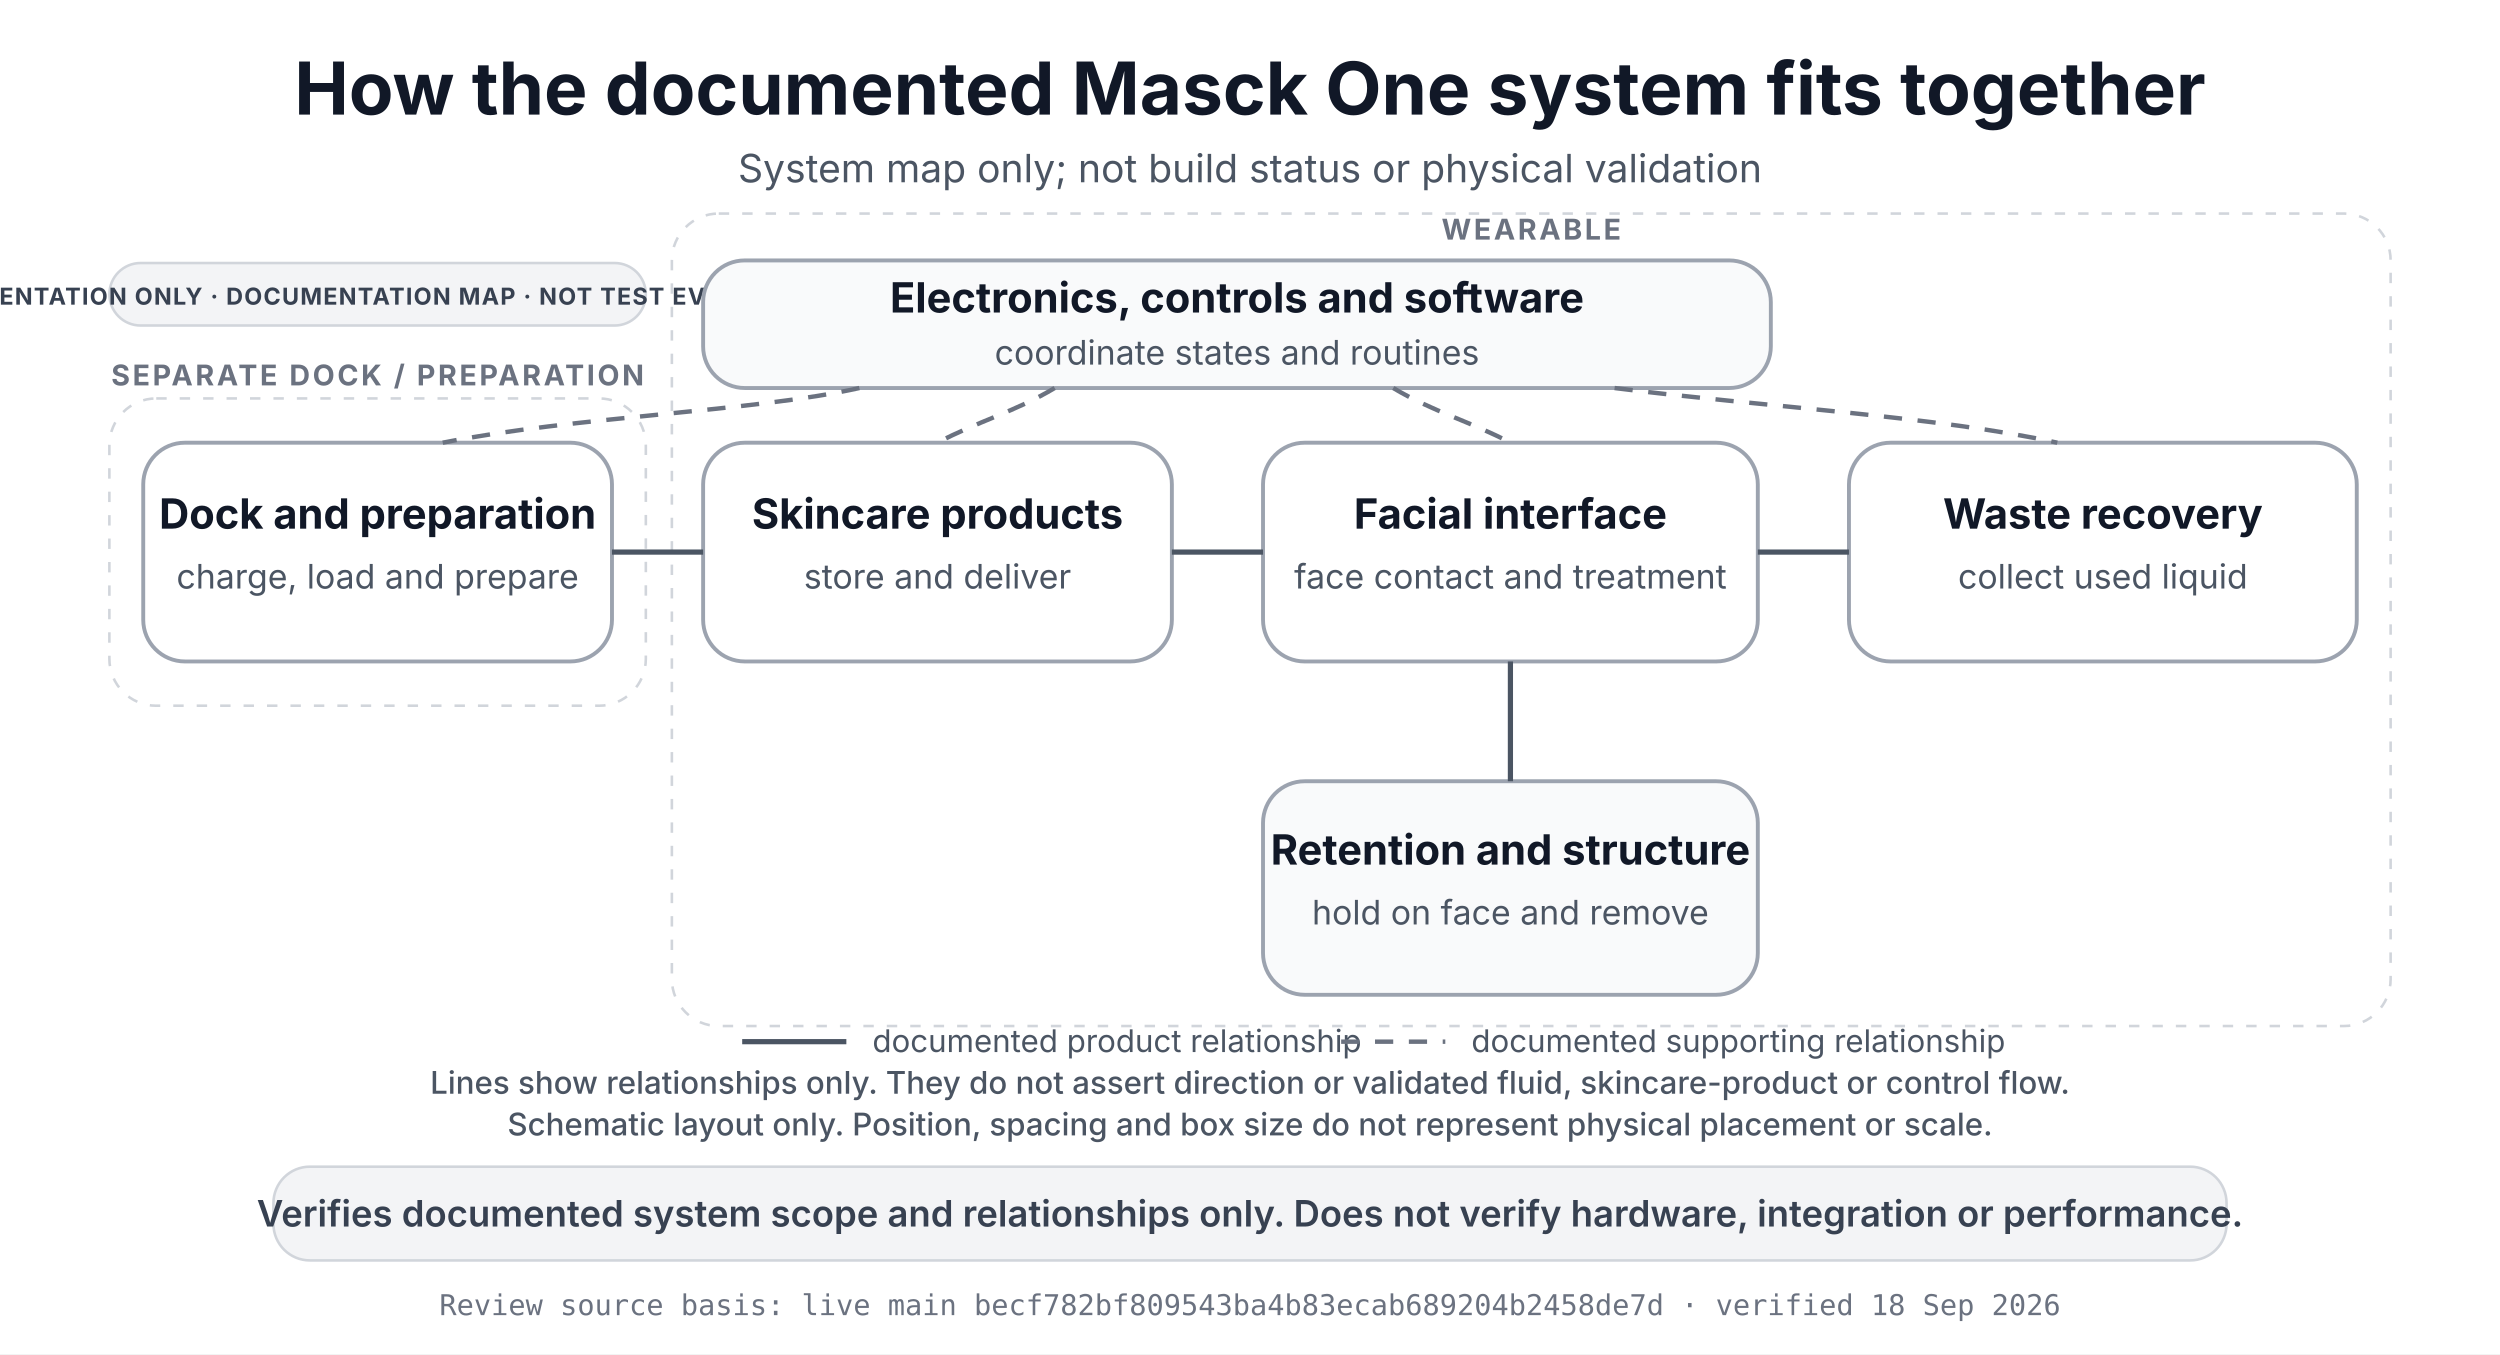
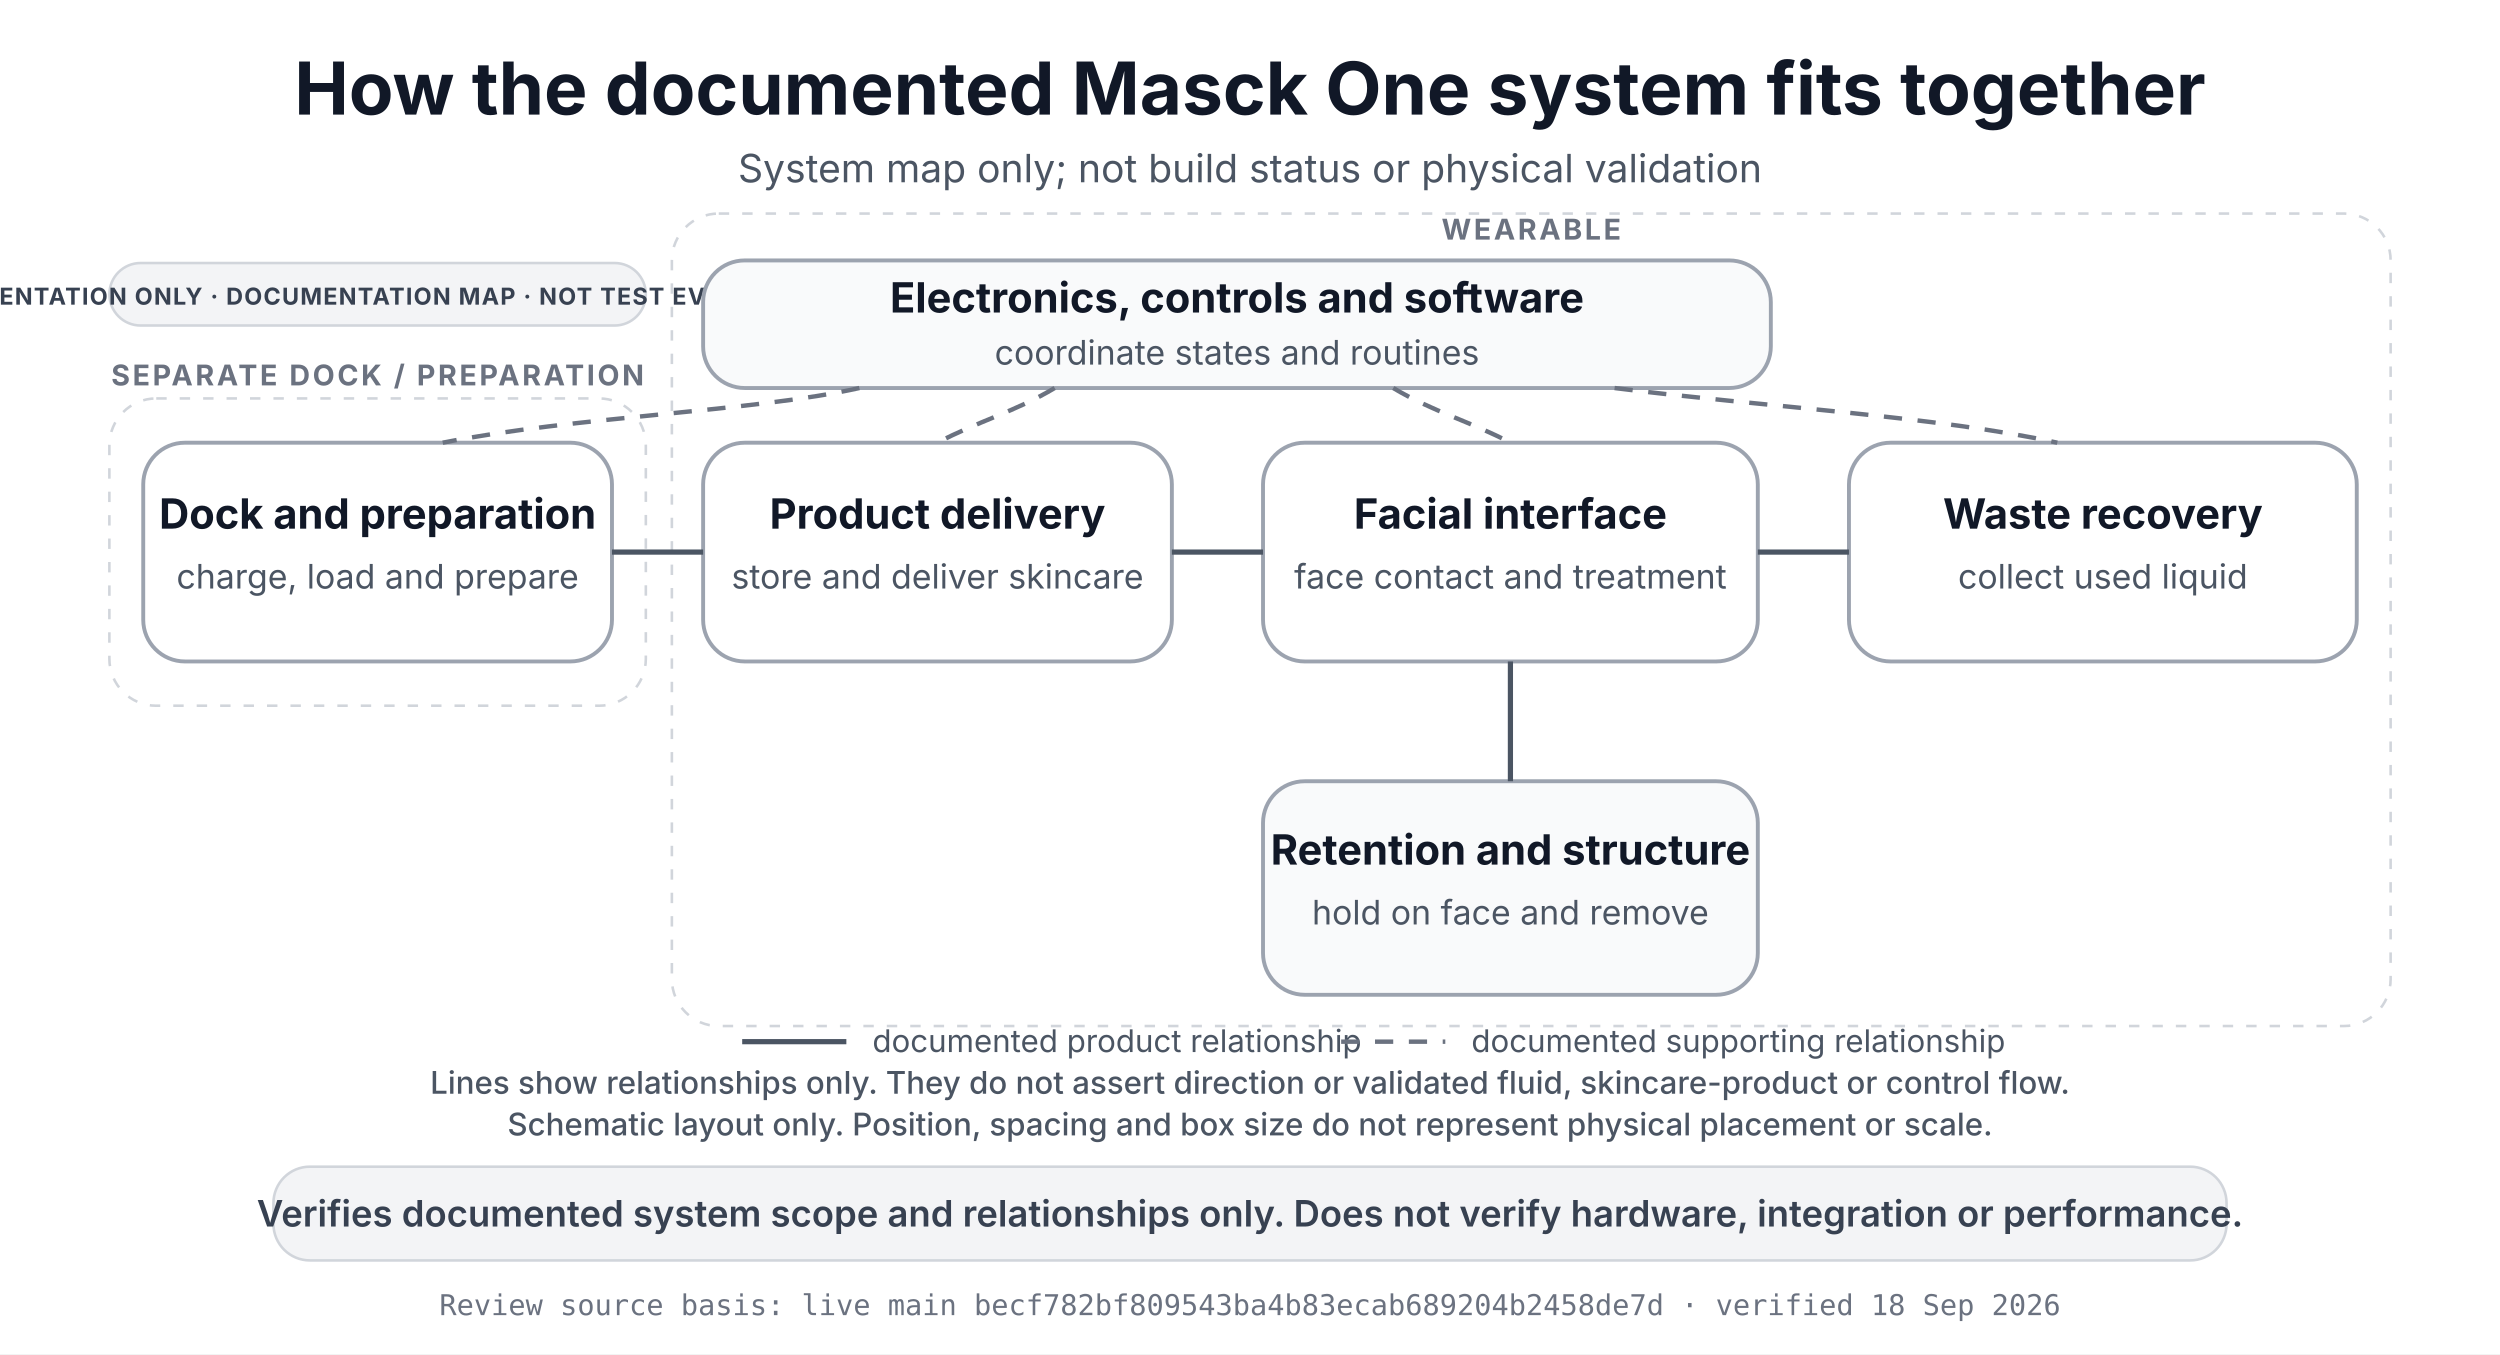
<svg xmlns="http://www.w3.org/2000/svg" width="960" height="520" viewBox="0 0 960 520" role="img" aria-labelledby="title desc">
  <defs>
    <style>
      .title { font: 700 28px system-ui, -apple-system, BlinkMacSystemFont, 'Segoe UI', sans-serif; fill: #111827; }
      .subtitle { font: 400 15px system-ui, -apple-system, BlinkMacSystemFont, 'Segoe UI', sans-serif; fill: #4b5563; }
      .badge { font: 700 9px system-ui, -apple-system, BlinkMacSystemFont, 'Segoe UI', sans-serif; fill: #374151; text-anchor: middle; letter-spacing: 0.45px; }
      .zone { font: 700 11px system-ui, -apple-system, BlinkMacSystemFont, 'Segoe UI', sans-serif; fill: #6b7280; text-anchor: middle; letter-spacing: 1px; }
      .node-title { font: 650 16px system-ui, -apple-system, BlinkMacSystemFont, 'Segoe UI', sans-serif; fill: #111827; text-anchor: middle; }
      .node-sub { font: 400 13px system-ui, -apple-system, BlinkMacSystemFont, 'Segoe UI', sans-serif; fill: #4b5563; text-anchor: middle; }
      .legend { font: 400 12px system-ui, -apple-system, BlinkMacSystemFont, 'Segoe UI', sans-serif; fill: #4b5563; }
      .boundary-note { font: 500 12px system-ui, -apple-system, BlinkMacSystemFont, 'Segoe UI', sans-serif; fill: #4b5563; text-anchor: middle; }
      .footer { font: 600 14px system-ui, -apple-system, BlinkMacSystemFont, 'Segoe UI', sans-serif; fill: #374151; text-anchor: middle; }
      .source { font: 500 11px ui-monospace, SFMono-Regular, Menlo, Consolas, monospace; fill: #6b7280; text-anchor: middle; }
      .box { fill: #ffffff; stroke: #9ca3af; stroke-width: 1.5; rx: 16; }
      .support { fill: #f9fafb; stroke: #9ca3af; stroke-width: 1.5; rx: 16; }
      .zone-box { fill: none; stroke: #d1d5db; stroke-width: 1; stroke-dasharray: 4 5; rx: 18; }
      .relationship { fill: none; stroke: #4b5563; stroke-width: 2; }
      .support-relationship { fill: none; stroke: #6b7280; stroke-width: 1.7; stroke-dasharray: 7 6; }
      .legend-solid { fill: none; stroke: #4b5563; stroke-width: 2; }
      .legend-dashed { fill: none; stroke: #6b7280; stroke-width: 1.7; stroke-dasharray: 7 6; }
    </style>
  </defs>
  <rect width="960" height="520" fill="#ffffff" />
  <text x="480" y="44" class="title" text-anchor="middle">How the documented Masck One system fits together</text>
  <text x="480" y="70" class="subtitle" text-anchor="middle">System map only; not build status or physical validation</text>
  <rect x="42" y="101" width="206" height="24" rx="12" fill="#f3f4f6" stroke="#d1d5db" />
  <text x="145" y="117" class="badge">ORIENTATION ONLY · DOCUMENTATION MAP · NOT TEST EVIDENCE</text>
  <rect x="42" y="153" width="206" height="118" class="zone-box" />
  <text x="145" y="148" class="zone">SEPARATE DOCK / PREPARATION</text>
  <rect x="258" y="82" width="660" height="312" class="zone-box" />
  <text x="588" y="92" class="zone">WEARABLE</text>
  <rect x="55" y="170" width="180" height="84" class="box" />
  <text x="145" y="203" class="node-title">Dock and preparation</text>
  <text x="145" y="226" class="node-sub">charge, load and prepare</text>
  <rect x="270" y="170" width="180" height="84" class="box" />
-   <text x="360" y="203" class="node-title">Skincare products</text>
-   <text x="360" y="226" class="node-sub">store and deliver</text>
+   <text x="360" y="203" class="node-title">Product delivery</text>
+   <text x="360" y="226" class="node-sub">store and deliver skincare</text>
  <rect x="485" y="170" width="190" height="84" class="box" />
  <text x="580" y="203" class="node-title">Facial interface</text>
  <text x="580" y="226" class="node-sub">face contact and treatment</text>
  <rect x="710" y="170" width="195" height="84" class="box" />
  <text x="807.5" y="203" class="node-title">Waste recovery</text>
  <text x="807.5" y="226" class="node-sub">collect used liquid</text>
  <path d="M235 212 H270" class="relationship" />
  <path d="M450 212 H485" class="relationship" />
  <path d="M675 212 H710" class="relationship" />
  <rect x="485" y="300" width="190" height="82" class="support" />
  <text x="580" y="332" class="node-title">Retention and structure</text>
  <text x="580" y="355" class="node-sub">hold on face and remove</text>
  <path d="M580 300 V254" class="relationship" />
  <rect x="270" y="100" width="410" height="49" class="support" />
  <text x="475" y="120" class="node-title">Electronics, controls and software</text>
  <text x="475" y="140" class="node-sub">coordinate states and routines</text>
  <path d="M330 149 C290 158 220 160 170 170" class="support-relationship" />
  <path d="M405 149 C390 158 375 162 360 170" class="support-relationship" />
  <path d="M535 149 C550 158 565 162 580 170" class="support-relationship" />
  <path d="M620 149 C675 156 745 160 790 170" class="support-relationship" />
  <line x1="285" y1="400" x2="325" y2="400" class="legend-solid" />
  <text x="335" y="404" class="legend">documented product relationship</text>
  <line x1="515" y1="400" x2="555" y2="400" class="legend-dashed" />
  <text x="565" y="404" class="legend">documented supporting relationship</text>
  <text x="480" y="420" class="boundary-note">Lines show relationships only. They do not assert direction or validated fluid, skincare-product or control flow.</text>
  <text x="480" y="436" class="boundary-note">Schematic layout only. Position, spacing and box size do not represent physical placement or scale.</text>
  <rect x="105" y="448" width="750" height="36" rx="14" fill="#f3f4f6" stroke="#d1d5db" />
  <text x="480" y="471" class="footer">Verifies documented system scope and relationships only. Does not verify hardware, integration or performance.</text>
  <text x="480" y="505" class="source">Review source basis: live main becf782bf809543ba4b83ecab689204b2458de7d · verified 18 Sep 2026</text>
</svg>
